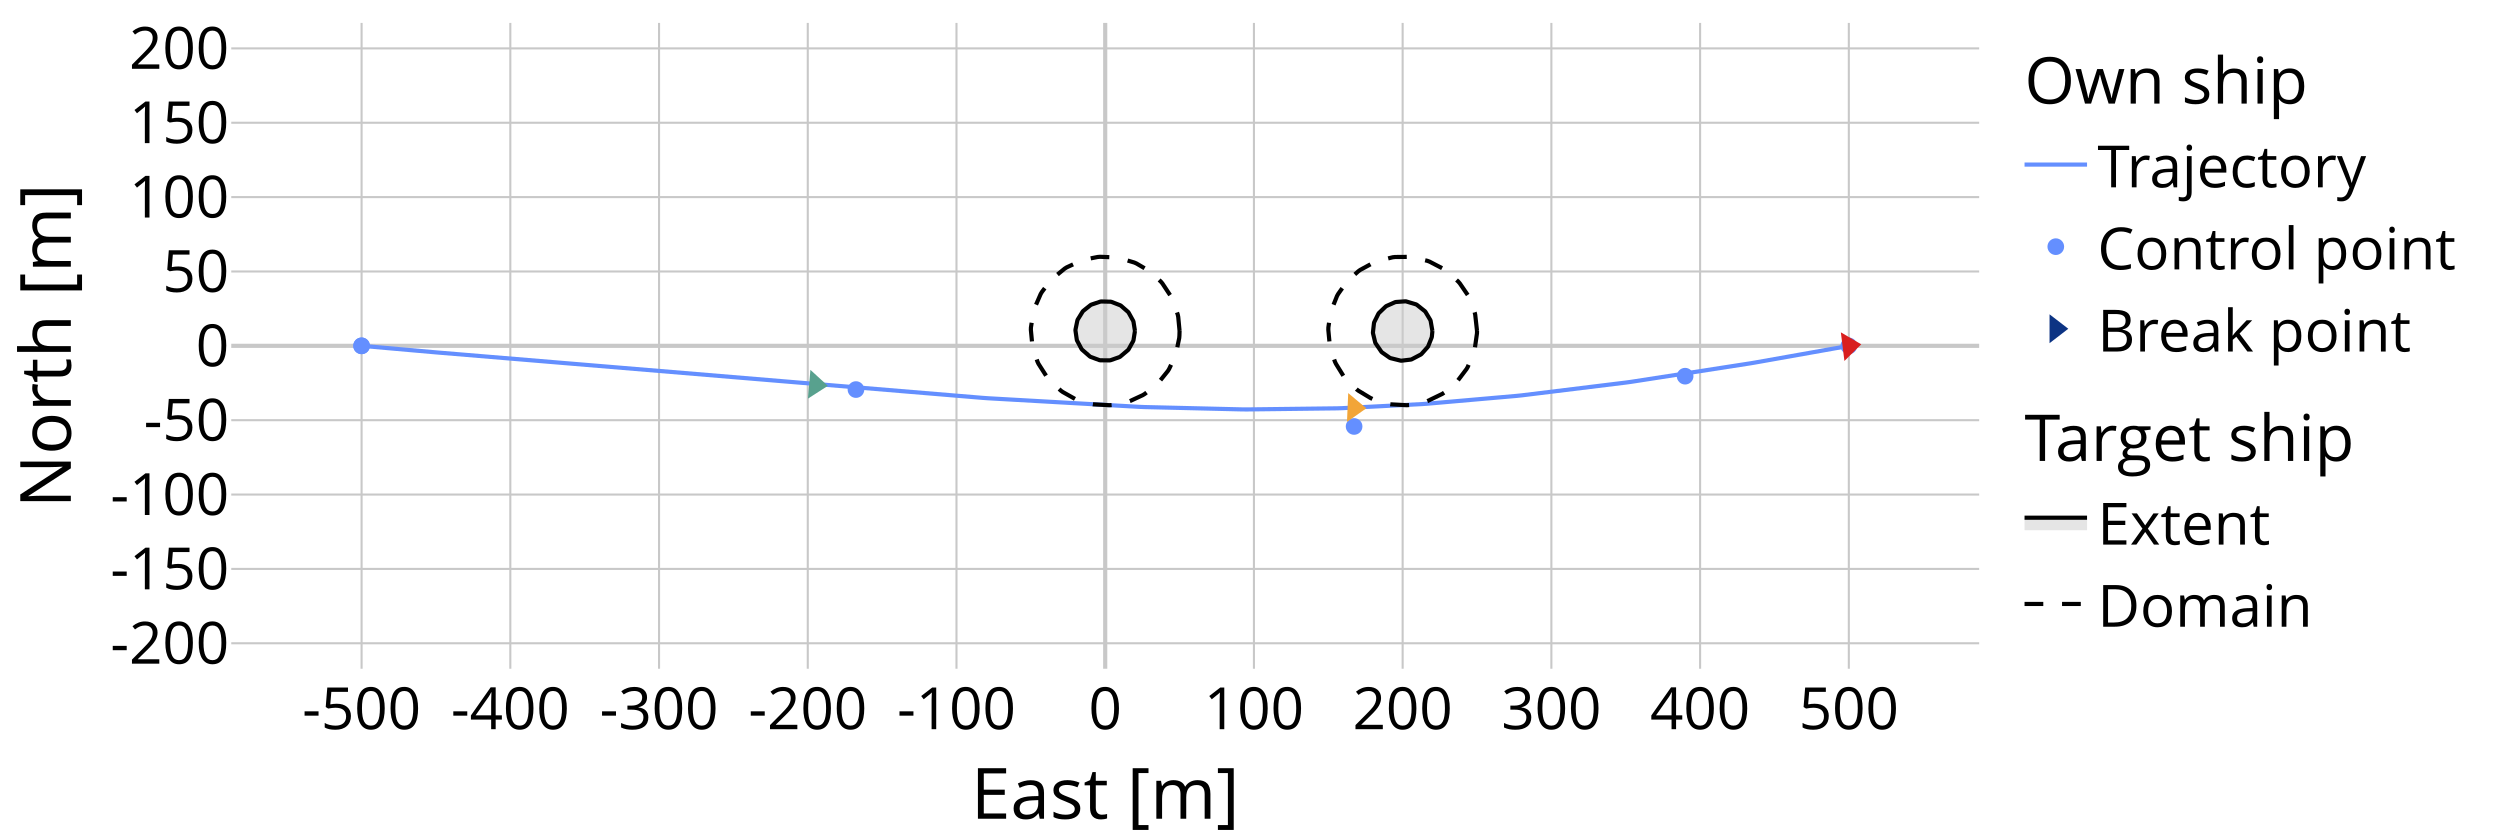
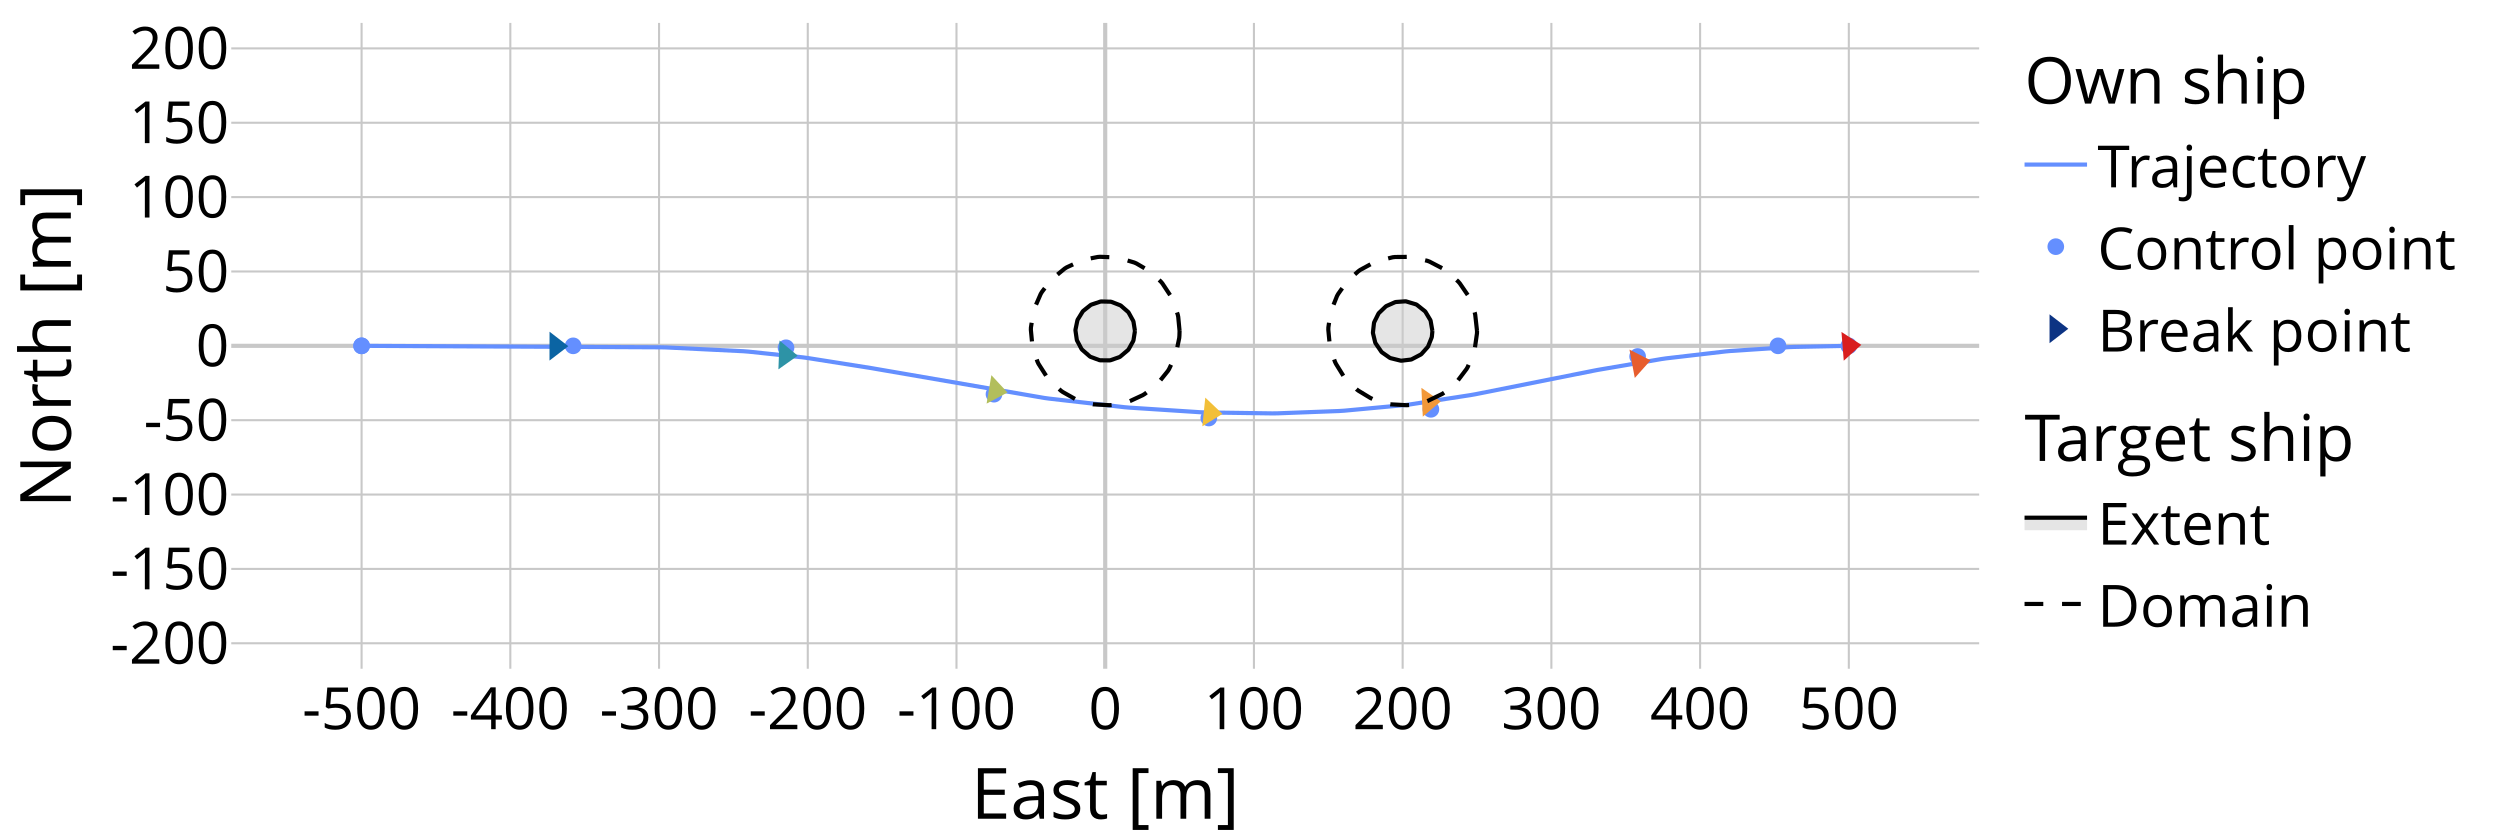
<svg xmlns="http://www.w3.org/2000/svg" class="main-svg" width="1200" height="400" style="" viewBox="0 0 1200 400">
  <rect x="0" y="0" width="1200" height="400" style="fill: rgb(255, 255, 255); fill-opacity: 1;" />
-   <defs id="defs-9ff7b5">
+   <defs id="defs-cd0c7e">
    <g class="clips">
-       <clipPath id="clip9ff7b5xyplot" class="plotclip">
+       <clipPath id="clipcd0c7exyplot" class="plotclip">
        <rect width="839" height="310" />
      </clipPath>
-       <clipPath class="axesclip" id="clip9ff7b5x">
+       <clipPath class="axesclip" id="clipcd0c7ex">
        <rect x="111" y="0" width="839" height="400" />
      </clipPath>
-       <clipPath class="axesclip" id="clip9ff7b5y">
+       <clipPath class="axesclip" id="clipcd0c7ey">
        <rect x="0" y="11" width="1200" height="310" />
      </clipPath>
-       <clipPath class="axesclip" id="clip9ff7b5xy">
+       <clipPath class="axesclip" id="clipcd0c7exy">
        <rect x="111" y="11" width="839" height="310" />
      </clipPath>
    </g>
    <g class="gradients" />
    <g class="patterns" />
  </defs>
  <g class="bglayer" />
  <g class="layer-below">
    <g class="imagelayer" />
    <g class="shapelayer" />
  </g>
  <g class="cartesianlayer">
    <g class="subplot xy">
      <g class="layer-subplot">
        <g class="shapelayer" />
        <g class="imagelayer" />
      </g>
      <g class="minor-gridlayer">
        <g class="x" />
        <g class="y" />
      </g>
      <g class="gridlayer">
        <g class="x">
          <path class="xgrid crisp" transform="translate(173.56,0)" d="M0,11v310" style="stroke: rgb(200, 200, 200); stroke-opacity: 1; stroke-width: 1px;" />
          <path class="xgrid crisp" transform="translate(244.95,0)" d="M0,11v310" style="stroke: rgb(200, 200, 200); stroke-opacity: 1; stroke-width: 1px;" />
          <path class="xgrid crisp" transform="translate(316.34,0)" d="M0,11v310" style="stroke: rgb(200, 200, 200); stroke-opacity: 1; stroke-width: 1px;" />
          <path class="xgrid crisp" transform="translate(387.73,0)" d="M0,11v310" style="stroke: rgb(200, 200, 200); stroke-opacity: 1; stroke-width: 1px;" />
          <path class="xgrid crisp" transform="translate(459.11,0)" d="M0,11v310" style="stroke: rgb(200, 200, 200); stroke-opacity: 1; stroke-width: 1px;" />
          <path class="xgrid crisp" transform="translate(601.89,0)" d="M0,11v310" style="stroke: rgb(200, 200, 200); stroke-opacity: 1; stroke-width: 1px;" />
          <path class="xgrid crisp" transform="translate(673.27,0)" d="M0,11v310" style="stroke: rgb(200, 200, 200); stroke-opacity: 1; stroke-width: 1px;" />
          <path class="xgrid crisp" transform="translate(744.66,0)" d="M0,11v310" style="stroke: rgb(200, 200, 200); stroke-opacity: 1; stroke-width: 1px;" />
          <path class="xgrid crisp" transform="translate(816.05,0)" d="M0,11v310" style="stroke: rgb(200, 200, 200); stroke-opacity: 1; stroke-width: 1px;" />
          <path class="xgrid crisp" transform="translate(887.44,0)" d="M0,11v310" style="stroke: rgb(200, 200, 200); stroke-opacity: 1; stroke-width: 1px;" />
        </g>
        <g class="y">
          <path class="ygrid crisp" transform="translate(0,308.77)" d="M111,0h839" style="stroke: rgb(200, 200, 200); stroke-opacity: 1; stroke-width: 1px;" />
          <path class="ygrid crisp" transform="translate(0,273.08)" d="M111,0h839" style="stroke: rgb(200, 200, 200); stroke-opacity: 1; stroke-width: 1px;" />
          <path class="ygrid crisp" transform="translate(0,237.39)" d="M111,0h839" style="stroke: rgb(200, 200, 200); stroke-opacity: 1; stroke-width: 1px;" />
          <path class="ygrid crisp" transform="translate(0,201.69)" d="M111,0h839" style="stroke: rgb(200, 200, 200); stroke-opacity: 1; stroke-width: 1px;" />
          <path class="ygrid crisp" transform="translate(0,130.31)" d="M111,0h839" style="stroke: rgb(200, 200, 200); stroke-opacity: 1; stroke-width: 1px;" />
          <path class="ygrid crisp" transform="translate(0,94.61)" d="M111,0h839" style="stroke: rgb(200, 200, 200); stroke-opacity: 1; stroke-width: 1px;" />
          <path class="ygrid crisp" transform="translate(0,58.92)" d="M111,0h839" style="stroke: rgb(200, 200, 200); stroke-opacity: 1; stroke-width: 1px;" />
          <path class="ygrid crisp" transform="translate(0,23.23)" d="M111,0h839" style="stroke: rgb(200, 200, 200); stroke-opacity: 1; stroke-width: 1px;" />
        </g>
      </g>
      <g class="zerolinelayer">
        <path class="xzl zl crisp" transform="translate(530.5,0)" d="M0,11v310" style="stroke: rgb(200, 200, 200); stroke-opacity: 1; stroke-width: 2px;" />
        <path class="yzl zl crisp" transform="translate(0,166)" d="M111,0h839" style="stroke: rgb(200, 200, 200); stroke-opacity: 1; stroke-width: 2px;" />
      </g>
      <g class="layer-between">
        <g class="shapelayer" />
        <g class="imagelayer" />
      </g>
      <path class="xlines-below" />
      <path class="ylines-below" />
      <g class="overlines-below" />
      <g class="xaxislayer-below" />
      <g class="yaxislayer-below" />
      <g class="overaxes-below" />
      <g class="overplot">
-         <g class="xy" transform="translate(111,11)" clip-path="url(#clip9ff7b5xyplot)">
+         <g class="xy" transform="translate(111,11)" clip-path="url(#clipcd0c7exyplot)">
          <g class="scatterlayer mlayer">
-             <g class="trace scatter trace45fd7f" style="stroke-miterlimit: 2; opacity: 1;">
-               <g class="fills" />
-               <g class="errorbars" />
-               <g class="lines">
-                 <path class="js-line" d="M62.56,155L96.57,157.99L98.5,158.16L360.69,179.98L363.38,180.17L435.89,184.29L438.39,184.39L485.11,185.51L487.53,185.53L530.86,185L533.25,184.92L571.57,182.96L573.96,182.79L617.02,179.02L619.41,178.77L669.54,172.61L671.93,172.28L729.04,163.42L731.41,163.02L776.44,155.02" style="vector-effect: none; fill: none; stroke: rgb(100, 143, 255); stroke-opacity: 1; stroke-width: 2px; opacity: 1;" />
-               </g>
-               <g class="points" />
-               <g class="text" />
-             </g>
-             <g class="trace scatter traceb6ac5b" style="stroke-miterlimit: 2; opacity: 1;">
+             <g class="trace scatter traceb92db6" style="stroke-miterlimit: 2; opacity: 1;">
+               <g class="fills" />
+               <g class="errorbars" />
+               <g class="lines">
+                 <path class="js-line" d="M62.56,155L206.27,155.71L208.84,155.77L245.87,157.59L248.26,157.78L274.34,160.53L276.7,160.85L307.32,165.7L309.67,166.11L390.17,180L392.57,180.33L428.7,184.45L431.13,184.66L465.26,186.88L467.71,186.97L499.72,187.43L502.19,187.4L531.77,186.29L534.23,186.13L563.55,183.4L565.97,183.1L594.78,178.66L597.16,178.24L653.62,167L655.96,166.55L686.43,161.35L688.78,161.01L717.06,157.71L719.42,157.49L747.86,155.61L750.23,155.52L776.44,155" style="vector-effect: none; fill: none; stroke: rgb(100, 143, 255); stroke-opacity: 1; stroke-width: 2px; opacity: 1;" />
+               </g>
+               <g class="points" />
+               <g class="text" />
+             </g>
+             <g class="trace scatter traceda95cc" style="stroke-miterlimit: 2; opacity: 1;">
              <g class="fills" />
              <g class="errorbars" />
              <g class="lines" />
              <g class="points">
                <path class="point" transform="translate(62.56,155)" d="M4,0A4,4 0 1,1 0,-4A4,4 0 0,1 4,0Z" style="opacity: 1; stroke-width: 0px; fill: rgb(100, 143, 255); fill-opacity: 1;" />
                <path class="point" transform="translate(62.56,155)" d="M4,0A4,4 0 1,1 0,-4A4,4 0 0,1 4,0Z" style="opacity: 1; stroke-width: 0px; fill: rgb(100, 143, 255); fill-opacity: 1;" />
-                 <path class="point" transform="translate(299.86,175.99)" d="M4,0A4,4 0 1,1 0,-4A4,4 0 0,1 4,0Z" style="opacity: 1; stroke-width: 0px; fill: rgb(100, 143, 255); fill-opacity: 1;" />
-                 <path class="point" transform="translate(538.97,193.7)" d="M4,0A4,4 0 1,1 0,-4A4,4 0 0,1 4,0Z" style="opacity: 1; stroke-width: 0px; fill: rgb(100, 143, 255); fill-opacity: 1;" />
-                 <path class="point" transform="translate(697.86,169.57)" d="M4,0A4,4 0 1,1 0,-4A4,4 0 0,1 4,0Z" style="opacity: 1; stroke-width: 0px; fill: rgb(100, 143, 255); fill-opacity: 1;" />
-                 <path class="point" transform="translate(776.44,155.02)" d="M4,0A4,4 0 1,1 0,-4A4,4 0 0,1 4,0Z" style="opacity: 1; stroke-width: 0px; fill: rgb(100, 143, 255); fill-opacity: 1;" />
-               </g>
-               <g class="text" />
-             </g>
-             <g class="trace scatter tracedc90a4" style="stroke-miterlimit: 2; opacity: 1;">
+                 <path class="point" transform="translate(164.13,155)" d="M4,0A4,4 0 1,1 0,-4A4,4 0 0,1 4,0Z" style="opacity: 1; stroke-width: 0px; fill: rgb(100, 143, 255); fill-opacity: 1;" />
+                 <path class="point" transform="translate(266.29,155.93)" d="M4,0A4,4 0 1,1 0,-4A4,4 0 0,1 4,0Z" style="opacity: 1; stroke-width: 0px; fill: rgb(100, 143, 255); fill-opacity: 1;" />
+                 <path class="point" transform="translate(366.12,178.21)" d="M4,0A4,4 0 1,1 0,-4A4,4 0 0,1 4,0Z" style="opacity: 1; stroke-width: 0px; fill: rgb(100, 143, 255); fill-opacity: 1;" />
+                 <path class="point" transform="translate(469.23,189.65)" d="M4,0A4,4 0 1,1 0,-4A4,4 0 0,1 4,0Z" style="opacity: 1; stroke-width: 0px; fill: rgb(100, 143, 255); fill-opacity: 1;" />
+                 <path class="point" transform="translate(575.83,185.47)" d="M4,0A4,4 0 1,1 0,-4A4,4 0 0,1 4,0Z" style="opacity: 1; stroke-width: 0px; fill: rgb(100, 143, 255); fill-opacity: 1;" />
+                 <path class="point" transform="translate(675.06,160.11)" d="M4,0A4,4 0 1,1 0,-4A4,4 0 0,1 4,0Z" style="opacity: 1; stroke-width: 0px; fill: rgb(100, 143, 255); fill-opacity: 1;" />
+                 <path class="point" transform="translate(742.44,155)" d="M4,0A4,4 0 1,1 0,-4A4,4 0 0,1 4,0Z" style="opacity: 1; stroke-width: 0px; fill: rgb(100, 143, 255); fill-opacity: 1;" />
+                 <path class="point" transform="translate(776.44,155)" d="M4,0A4,4 0 1,1 0,-4A4,4 0 0,1 4,0Z" style="opacity: 1; stroke-width: 0px; fill: rgb(100, 143, 255); fill-opacity: 1;" />
+               </g>
+               <g class="text" />
+             </g>
+             <g class="trace scatter trace498710" style="stroke-miterlimit: 2; opacity: 1;">
              <g class="fills" />
              <g class="errorbars" />
              <g class="lines" />
              <g class="points">
                <path class="point" transform="translate(62.56,155)" d="M0,0Z" style="opacity: 1; stroke-width: 0px; fill: rgb(12, 51, 131); fill-opacity: 1;" />
-                 <path class="point" transform="translate(280.39,173.69)" d="M-2.396,-7.161L-3.582,6.648L5.978,0.513Z" style="opacity: 1; stroke-width: 0px; fill: rgb(88, 161, 142); fill-opacity: 1;" />
-                 <path class="point" transform="translate(538.84,184.72)" d="M-2.702,-7.051L-3.292,6.796L5.995,0.256Z" style="opacity: 1; stroke-width: 0px; fill: rgb(242, 165, 56); fill-opacity: 1;" />
-                 <path class="point" transform="translate(776.44,155.02)" d="M-3.836,-6.504L-2.117,7.249L5.954,-0.744Z" style="opacity: 1; stroke-width: 0px; fill: rgb(217, 30, 30); fill-opacity: 1;" />
-               </g>
-               <g class="text" />
-             </g>
-             <g class="trace scatter trace5aa85b" style="stroke-miterlimit: 2; opacity: 1;">
+                 <path class="point" transform="translate(155.77,155.15)" d="M-2.989,-6.935L-3.011,6.925L6,0.01Z" style="opacity: 1; stroke-width: 0px; fill: rgb(11, 100, 163); fill-opacity: 1;" />
+                 <path class="point" transform="translate(265.9,159.49)" d="M-2.725,-7.043L-3.271,6.807L5.995,0.236Z" style="opacity: 1; stroke-width: 0px; fill: rgb(45, 147, 166); fill-opacity: 1;" />
+                 <path class="point" transform="translate(366.67,176.4)" d="M-1.811,-7.331L-4.106,6.338L5.917,0.993Z" style="opacity: 1; stroke-width: 0px; fill: rgb(178, 190, 92); fill-opacity: 1;" />
+                 <path class="point" transform="translate(469.81,187.05)" d="M-2.273,-7.201L-3.695,6.585L5.968,0.616Z" style="opacity: 1; stroke-width: 0px; fill: rgb(242, 191, 56); fill-opacity: 1;" />
+                 <path class="point" transform="translate(574.6,181.94)" d="M-3.334,-6.776L-2.659,7.068L5.993,-0.292Z" style="opacity: 1; stroke-width: 0px; fill: rgb(242, 152, 56); fill-opacity: 1;" />
+                 <path class="point" transform="translate(675.37,163.06)" d="M-4.225,-6.259L-1.673,7.364L5.897,-1.105Z" style="opacity: 1; stroke-width: 0px; fill: rgb(231, 93, 45); fill-opacity: 1;" />
+                 <path class="point" transform="translate(776.44,155)" d="M-3.541,-6.67L-2.44,7.147L5.981,-0.477Z" style="opacity: 1; stroke-width: 0px; fill: rgb(217, 30, 30); fill-opacity: 1;" />
+               </g>
+               <g class="text" />
+             </g>
+             <g class="trace scatter tracea67a43" style="stroke-miterlimit: 2; opacity: 1;">
              <g class="fills">
                <g>
                  <path class="js-fill" d="M433.78,147.86L433.07,143.43L432.92,143L430.75,139.07L430.47,138.72L427.09,135.77L426.7,135.53L422.52,133.91L422.08,133.82L417.59,133.71L417.14,133.78L412.89,135.21L412.49,135.42L408.98,138.21L408.68,138.55L406.32,142.37L406.15,142.79L405.24,147.19L405.22,147.64L405.86,152.08L406,152.51L408.11,156.47L408.39,156.83L412.1,160.07L412.49,160.3L416.7,161.86L417.14,161.94L421.63,161.98L422.08,161.9L426.31,160.41L426.7,160.19L430.47,157L430.75,156.65L432.92,152.72L433.07,152.29L433.78,147.86Z" style="fill: rgb(204, 204, 204); fill-opacity: 0.5; stroke-width: 0;" />
                </g>
              </g>
              <g class="errorbars" />
              <g class="lines">
                <path class="js-line" d="M433.78,147.86L433.07,143.43L432.92,143L430.75,139.07L430.47,138.72L427.09,135.77L426.7,135.53L422.52,133.91L422.08,133.82L417.59,133.71L417.14,133.78L412.89,135.21L412.49,135.42L408.98,138.21L408.68,138.55L406.32,142.37L406.15,142.79L405.24,147.19L405.22,147.64L405.86,152.08L406,152.51L408.11,156.47L408.39,156.83L412.1,160.07L412.49,160.3L416.7,161.86L417.14,161.94L421.63,161.98L422.08,161.9L426.31,160.41L426.7,160.19L430.47,157L430.75,156.65L432.92,152.72L433.07,152.29L433.78,147.86" style="vector-effect: none; fill: none; stroke: rgb(0, 0, 0); stroke-opacity: 1; stroke-width: 2px; opacity: 1;" />
              </g>
              <g class="points" />
              <g class="text" />
            </g>
-             <g class="trace scatter tracea05cf7" style="stroke-miterlimit: 2; opacity: 1;">
+             <g class="trace scatter trace89e22d" style="stroke-miterlimit: 2; opacity: 1;">
              <g class="fills" />
              <g class="errorbars" />
              <g class="lines">
                <path class="js-line" d="M455.19,147.86L454.55,141.14L454.33,140.04L451.76,132.59L451.26,131.58L446.92,125.01L446.19,124.16L441.25,119.56L440.34,118.89L434.51,115.48L433.48,115.02L425.94,112.75L424.83,112.57L416.97,112.26L415.84,112.36L409.22,113.68L408.15,114.02L401.01,117.33L400.05,117.93L393.96,122.92L393.19,123.74L389.12,129.13L388.54,130.1L385.4,137.31L385.08,138.4L383.85,146.17L383.81,147.3L384.56,155.14L384.8,156.23L387,162.62L387.48,163.64L391.72,170.27L392.44,171.14L398.2,176.5L399.12,177.16L405,180.48L406.04,180.92L412.5,182.86L413.61,183.07L421.47,183.5L422.6,183.42L430.32,181.88L431.38,181.52L437.51,178.68L438.47,178.09L443.83,173.98L444.64,173.2L449.58,167.07L450.17,166.11L453.06,160.01L453.43,158.94L455.03,151.24L455.12,150.11L455.19,147.86" style="vector-effect: none; fill: none; stroke: rgb(0, 0, 0); stroke-opacity: 1; stroke-dasharray: 9px, 9px; stroke-width: 2px; opacity: 1;" />
              </g>
              <g class="points" />
              <g class="text" />
            </g>
-             <g class="trace scatter trace7b3ebe" style="stroke-miterlimit: 2; opacity: 1;">
+             <g class="trace scatter tracea13eaa" style="stroke-miterlimit: 2; opacity: 1;">
              <g class="fills">
                <g>
                  <path class="js-fill" d="M576.55,147.86L575.7,143L575.54,142.58L573.24,138.72L572.95,138.38L569.09,135.31L568.69,135.1L563.96,133.68L563.51,133.64L559.03,133.96L558.6,134.07L554.49,135.89L554.12,136.14L550.88,139.25L550.62,139.62L548.63,143.64L548.51,144.08L548.01,148.54L548.04,148.99L549.09,153.35L549.27,153.76L552.06,157.84L552.38,158.15L556.06,160.72L556.47,160.91L561.26,162.1L561.71,162.13L566.17,161.6L566.6,161.47L570.97,159.18L571.33,158.9L574.31,155.55L574.54,155.16L576.2,150.99L576.3,150.55L576.55,147.86Z" style="fill: rgb(204, 204, 204); fill-opacity: 0.5; stroke-width: 0;" />
                </g>
              </g>
              <g class="errorbars" />
              <g class="lines">
                <path class="js-line" d="M576.55,147.86L575.7,143L575.54,142.58L573.24,138.72L572.95,138.38L569.09,135.31L568.69,135.1L563.96,133.68L563.51,133.64L559.03,133.96L558.6,134.07L554.49,135.89L554.12,136.14L550.88,139.25L550.62,139.62L548.63,143.64L548.51,144.08L548.01,148.54L548.04,148.99L549.09,153.35L549.27,153.76L552.06,157.84L552.38,158.15L556.06,160.72L556.47,160.91L561.26,162.1L561.71,162.13L566.17,161.6L566.6,161.47L570.97,159.18L571.33,158.9L574.31,155.55L574.54,155.16L576.2,150.99L576.3,150.55L576.55,147.86" style="vector-effect: none; fill: none; stroke: rgb(0, 0, 0); stroke-opacity: 1; stroke-width: 2px; opacity: 1;" />
              </g>
              <g class="points" />
              <g class="text" />
            </g>
-             <g class="trace scatter traceddadcc" style="stroke-miterlimit: 2; opacity: 1;">
+             <g class="trace scatter tracedb27bc" style="stroke-miterlimit: 2; opacity: 1;">
              <g class="fills" />
              <g class="errorbars" />
              <g class="lines">
                <path class="js-line" d="M597.97,147.86L597.1,140.04L596.84,138.94L594.04,131.58L593.51,130.59L589.7,125.01L588.96,124.16L583.12,118.89L582.19,118.24L575.21,114.6L574.16,114.2L566.49,112.42L565.37,112.3L558.62,112.36L557.5,112.49L549.86,114.4L548.81,114.8L541.89,118.56L540.98,119.22L535.96,123.74L535.22,124.58L531.32,130.1L530.77,131.08L527.86,138.4L527.58,139.49L526.62,146.17L526.59,147.3L527.33,155.14L527.58,156.23L529.77,162.62L530.26,163.64L533.8,169.38L534.49,170.27L540.08,175.82L540.98,176.5L546.75,180L547.77,180.48L555.28,182.86L556.38,183.07L564.25,183.5L565.37,183.42L573.09,181.88L574.16,181.52L581.25,178.09L582.19,177.48L587.41,173.2L588.2,172.39L592.95,166.11L593.51,165.14L596.54,157.87L596.84,156.78L597.95,148.99L597.97,147.86" style="vector-effect: none; fill: none; stroke: rgb(0, 0, 0); stroke-opacity: 1; stroke-dasharray: 9px, 9px; stroke-width: 2px; opacity: 1;" />
              </g>
              <g class="points" />
              <g class="text" />
            </g>
          </g>
        </g>
      </g>
      <path class="xlines-above crisp" d="M0,0" style="fill: none;" />
      <path class="ylines-above crisp" d="M0,0" style="fill: none;" />
      <g class="overlines-above" />
      <g class="xaxislayer-above">
        <g class="xtick">
          <text text-anchor="middle" x="0" y="350" transform="translate(173.56,0)" style="font-family: 'Open Sans', verdana, arial, sans-serif; font-size: 28px; fill: rgb(0, 0, 0); fill-opacity: 1; white-space: pre; opacity: 1;">-500</text>
        </g>
        <g class="xtick">
          <text text-anchor="middle" x="0" y="350" style="font-family: 'Open Sans', verdana, arial, sans-serif; font-size: 28px; fill: rgb(0, 0, 0); fill-opacity: 1; white-space: pre; opacity: 1;" transform="translate(244.95,0)">-400</text>
        </g>
        <g class="xtick">
          <text text-anchor="middle" x="0" y="350" style="font-family: 'Open Sans', verdana, arial, sans-serif; font-size: 28px; fill: rgb(0, 0, 0); fill-opacity: 1; white-space: pre; opacity: 1;" transform="translate(316.34,0)">-300</text>
        </g>
        <g class="xtick">
          <text text-anchor="middle" x="0" y="350" style="font-family: 'Open Sans', verdana, arial, sans-serif; font-size: 28px; fill: rgb(0, 0, 0); fill-opacity: 1; white-space: pre; opacity: 1;" transform="translate(387.73,0)">-200</text>
        </g>
        <g class="xtick">
          <text text-anchor="middle" x="0" y="350" style="font-family: 'Open Sans', verdana, arial, sans-serif; font-size: 28px; fill: rgb(0, 0, 0); fill-opacity: 1; white-space: pre; opacity: 1;" transform="translate(459.11,0)">-100</text>
        </g>
        <g class="xtick">
          <text text-anchor="middle" x="0" y="350" style="font-family: 'Open Sans', verdana, arial, sans-serif; font-size: 28px; fill: rgb(0, 0, 0); fill-opacity: 1; white-space: pre; opacity: 1;" transform="translate(530.5,0)">0</text>
        </g>
        <g class="xtick">
          <text text-anchor="middle" x="0" y="350" style="font-family: 'Open Sans', verdana, arial, sans-serif; font-size: 28px; fill: rgb(0, 0, 0); fill-opacity: 1; white-space: pre; opacity: 1;" transform="translate(601.89,0)">100</text>
        </g>
        <g class="xtick">
          <text text-anchor="middle" x="0" y="350" style="font-family: 'Open Sans', verdana, arial, sans-serif; font-size: 28px; fill: rgb(0, 0, 0); fill-opacity: 1; white-space: pre; opacity: 1;" transform="translate(673.27,0)">200</text>
        </g>
        <g class="xtick">
          <text text-anchor="middle" x="0" y="350" style="font-family: 'Open Sans', verdana, arial, sans-serif; font-size: 28px; fill: rgb(0, 0, 0); fill-opacity: 1; white-space: pre; opacity: 1;" transform="translate(744.66,0)">300</text>
        </g>
        <g class="xtick">
          <text text-anchor="middle" x="0" y="350" style="font-family: 'Open Sans', verdana, arial, sans-serif; font-size: 28px; fill: rgb(0, 0, 0); fill-opacity: 1; white-space: pre; opacity: 1;" transform="translate(816.05,0)">400</text>
        </g>
        <g class="xtick">
          <text text-anchor="middle" x="0" y="350" style="font-family: 'Open Sans', verdana, arial, sans-serif; font-size: 28px; fill: rgb(0, 0, 0); fill-opacity: 1; white-space: pre; opacity: 1;" transform="translate(887.44,0)">500</text>
        </g>
      </g>
      <g class="yaxislayer-above">
        <g class="ytick">
          <text text-anchor="end" x="110" y="9.8" transform="translate(0,308.77)" style="font-family: 'Open Sans', verdana, arial, sans-serif; font-size: 28px; fill: rgb(0, 0, 0); fill-opacity: 1; white-space: pre; opacity: 1;">-200</text>
        </g>
        <g class="ytick">
          <text text-anchor="end" x="110" y="9.8" style="font-family: 'Open Sans', verdana, arial, sans-serif; font-size: 28px; fill: rgb(0, 0, 0); fill-opacity: 1; white-space: pre; opacity: 1;" transform="translate(0,273.08)">-150</text>
        </g>
        <g class="ytick">
          <text text-anchor="end" x="110" y="9.8" style="font-family: 'Open Sans', verdana, arial, sans-serif; font-size: 28px; fill: rgb(0, 0, 0); fill-opacity: 1; white-space: pre; opacity: 1;" transform="translate(0,237.39)">-100</text>
        </g>
        <g class="ytick">
          <text text-anchor="end" x="110" y="9.8" style="font-family: 'Open Sans', verdana, arial, sans-serif; font-size: 28px; fill: rgb(0, 0, 0); fill-opacity: 1; white-space: pre; opacity: 1;" transform="translate(0,201.69)">-50</text>
        </g>
        <g class="ytick">
          <text text-anchor="end" x="110" y="9.8" style="font-family: 'Open Sans', verdana, arial, sans-serif; font-size: 28px; fill: rgb(0, 0, 0); fill-opacity: 1; white-space: pre; opacity: 1;" transform="translate(0,166)">0</text>
        </g>
        <g class="ytick">
          <text text-anchor="end" x="110" y="9.8" style="font-family: 'Open Sans', verdana, arial, sans-serif; font-size: 28px; fill: rgb(0, 0, 0); fill-opacity: 1; white-space: pre; opacity: 1;" transform="translate(0,130.31)">50</text>
        </g>
        <g class="ytick">
          <text text-anchor="end" x="110" y="9.8" style="font-family: 'Open Sans', verdana, arial, sans-serif; font-size: 28px; fill: rgb(0, 0, 0); fill-opacity: 1; white-space: pre; opacity: 1;" transform="translate(0,94.61)">100</text>
        </g>
        <g class="ytick">
          <text text-anchor="end" x="110" y="9.8" style="font-family: 'Open Sans', verdana, arial, sans-serif; font-size: 28px; fill: rgb(0, 0, 0); fill-opacity: 1; white-space: pre; opacity: 1;" transform="translate(0,58.92)">150</text>
        </g>
        <g class="ytick">
          <text text-anchor="end" x="110" y="9.8" style="font-family: 'Open Sans', verdana, arial, sans-serif; font-size: 28px; fill: rgb(0, 0, 0); fill-opacity: 1; white-space: pre; opacity: 1;" transform="translate(0,23.23)">200</text>
        </g>
      </g>
      <g class="overaxes-above" />
    </g>
  </g>
  <g class="polarlayer" />
  <g class="smithlayer" />
  <g class="ternarylayer" />
  <g class="geolayer" />
  <g class="funnelarealayer" />
  <g class="pielayer" />
  <g class="iciclelayer" />
  <g class="treemaplayer" />
  <g class="sunburstlayer" />
  <g class="glimages" />
-   <defs id="topdefs-9ff7b5">
+   <defs id="topdefs-cd0c7e">
    <g class="clips" />
-     <clipPath id="legend9ff7b5">
+     <clipPath id="legendcd0c7e">
      <rect width="228" height="304" x="0" y="0" />
    </clipPath>
  </defs>
  <g class="layer-above">
    <g class="imagelayer" />
    <g class="shapelayer" />
  </g>
  <g class="infolayer">
    <g class="legend" pointer-events="all" transform="translate(966.78,11)">
      <rect class="bg" shape-rendering="crispEdges" width="228" height="304" x="0" y="0" style="stroke: rgb(68, 68, 68); stroke-opacity: 1; fill: rgb(255, 255, 255); fill-opacity: 1; stroke-width: 0px;" />
-       <g class="scrollbox" transform="" clip-path="url(#legend9ff7b5)">
+       <g class="scrollbox" transform="" clip-path="url(#legendcd0c7e)">
        <g class="groups" transform="">
          <g class="traces" transform="translate(0,26.65)" style="opacity: 1;">
            <text class="legendtext" text-anchor="start" x="5" y="12.09" style="font-family: 'Open Sans', verdana, arial, sans-serif; font-size: 31px; fill: rgb(0, 0, 0); fill-opacity: 1; white-space: pre;">Own ship</text>
            <g class="layers">
              <g class="legendfill" />
              <g class="legendlines" />
              <g class="legendsymbols">
                <g class="legendpoints" />
              </g>
            </g>
            <rect class="legendtoggle" x="0" y="-21.65" width="222.656" height="43.3" style="fill: rgb(0, 0, 0); fill-opacity: 0;" />
          </g>
          <g class="traces" transform="translate(0,68)" style="opacity: 1;">
            <text class="legendtext" text-anchor="start" x="40" y="10.92" style="font-family: 'Open Sans', verdana, arial, sans-serif; font-size: 28px; fill: rgb(0, 0, 0); fill-opacity: 1; white-space: pre;">Trajectory</text>
            <g class="layers" style="opacity: 1;">
              <g class="legendfill" />
              <g class="legendlines">
                <path class="js-line" d="M5,0h30" style="fill: none; stroke: rgb(100, 143, 255); stroke-opacity: 1; stroke-width: 2px;" />
              </g>
              <g class="legendsymbols">
                <g class="legendpoints" />
              </g>
            </g>
            <rect class="legendtoggle" x="0" y="-19.7" width="222.656" height="39.4" style="fill: rgb(0, 0, 0); fill-opacity: 0;" />
          </g>
          <g class="traces" transform="translate(0,107.4)" style="opacity: 1;">
            <text class="legendtext" text-anchor="start" x="40" y="10.92" style="font-family: 'Open Sans', verdana, arial, sans-serif; font-size: 28px; fill: rgb(0, 0, 0); fill-opacity: 1; white-space: pre;">Control point</text>
            <g class="layers" style="opacity: 1;">
              <g class="legendfill" />
              <g class="legendlines" />
              <g class="legendsymbols">
                <g class="legendpoints">
                  <path class="scatterpts" transform="translate(20,0)" d="M4,0A4,4 0 1,1 0,-4A4,4 0 0,1 4,0Z" style="opacity: 1; stroke-width: 0px; fill: rgb(100, 143, 255); fill-opacity: 1;" />
                </g>
              </g>
            </g>
            <rect class="legendtoggle" x="0" y="-19.7" width="222.656" height="39.4" style="fill: rgb(0, 0, 0); fill-opacity: 0;" />
          </g>
          <g class="traces" transform="translate(0,146.8)" style="opacity: 1;">
            <text class="legendtext" text-anchor="start" x="40" y="10.92" style="font-family: 'Open Sans', verdana, arial, sans-serif; font-size: 28px; fill: rgb(0, 0, 0); fill-opacity: 1; white-space: pre;">Break point</text>
            <g class="layers" style="opacity: 1;">
              <g class="legendfill" />
              <g class="legendlines" />
              <g class="legendsymbols">
                <g class="legendpoints">
                  <path class="scatterpts" transform="translate(20,0)" d="M-3,-6.93L-3,6.93L6,-3.6739403974420594e-16Z" style="opacity: 1; stroke-width: 0px; fill: rgb(12, 51, 131); fill-opacity: 1;" />
                </g>
              </g>
            </g>
            <rect class="legendtoggle" x="0" y="-19.7" width="222.656" height="39.4" style="fill: rgb(0, 0, 0); fill-opacity: 0;" />
          </g>
        </g>
        <g class="groups" transform="translate(0,10)">
          <g class="traces" transform="translate(0,188.15)" style="opacity: 1;">
            <text class="legendtext" text-anchor="start" x="5" y="12.09" style="font-family: 'Open Sans', verdana, arial, sans-serif; font-size: 31px; fill: rgb(0, 0, 0); fill-opacity: 1; white-space: pre;">Target ship</text>
            <g class="layers">
              <g class="legendfill" />
              <g class="legendlines" />
              <g class="legendsymbols">
                <g class="legendpoints" />
              </g>
            </g>
            <rect class="legendtoggle" x="0" y="-21.65" width="222.656" height="43.3" style="fill: rgb(0, 0, 0); fill-opacity: 0;" />
          </g>
          <g class="traces" transform="translate(0,229.5)" style="opacity: 1;">
            <text class="legendtext" text-anchor="start" x="40" y="10.92" style="font-family: 'Open Sans', verdana, arial, sans-serif; font-size: 28px; fill: rgb(0, 0, 0); fill-opacity: 1; white-space: pre;">Extent</text>
            <g class="layers" style="opacity: 1;">
              <g class="legendfill">
                <path class="js-fill" d="M5,-2h30v6h-30z" style="stroke-width: 0; fill: rgb(204, 204, 204); fill-opacity: 0.5;" />
              </g>
              <g class="legendlines">
                <path class="js-line" d="M5,-2h30" style="fill: none; stroke: rgb(0, 0, 0); stroke-opacity: 1; stroke-width: 2px;" />
              </g>
              <g class="legendsymbols">
                <g class="legendpoints" />
              </g>
            </g>
            <rect class="legendtoggle" x="0" y="-19.7" width="222.656" height="39.4" style="fill: rgb(0, 0, 0); fill-opacity: 0;" />
          </g>
          <g class="traces" transform="translate(0,268.9)" style="opacity: 1;">
            <text class="legendtext" text-anchor="start" x="40" y="10.92" style="font-family: 'Open Sans', verdana, arial, sans-serif; font-size: 28px; fill: rgb(0, 0, 0); fill-opacity: 1; white-space: pre;">Domain</text>
            <g class="layers" style="opacity: 1;">
              <g class="legendfill" />
              <g class="legendlines">
                <path class="js-line" d="M5,0h30" style="fill: none; stroke: rgb(0, 0, 0); stroke-opacity: 1; stroke-dasharray: 9px, 9px; stroke-width: 2px;" />
              </g>
              <g class="legendsymbols">
                <g class="legendpoints" />
              </g>
            </g>
            <rect class="legendtoggle" x="0" y="-19.7" width="222.656" height="39.4" style="fill: rgb(0, 0, 0); fill-opacity: 0;" />
          </g>
        </g>
      </g>
      <rect class="scrollbar" rx="20" ry="3" width="0" height="0" x="0" y="0" style="fill: rgb(128, 139, 164); fill-opacity: 1;" />
    </g>
    <g class="g-gtitle" />
    <g class="g-xtitle" transform="translate(0,-1.3)">
      <text class="xtitle" x="530.5" y="394.3" text-anchor="middle" style="opacity: 1; font-family: 'Open Sans', verdana, arial, sans-serif; font-size: 34px; fill: rgb(0, 0, 0); fill-opacity: 1; white-space: pre;">East [m]</text>
    </g>
    <g class="g-ytitle" transform="translate(16.52539,0)">
      <text class="ytitle" transform="rotate(-90,17.475,166)" x="17.475" y="166" text-anchor="middle" style="opacity: 1; font-family: 'Open Sans', verdana, arial, sans-serif; font-size: 34px; fill: rgb(0, 0, 0); fill-opacity: 1; white-space: pre;">North [m]</text>
    </g>
  </g>
</svg>
